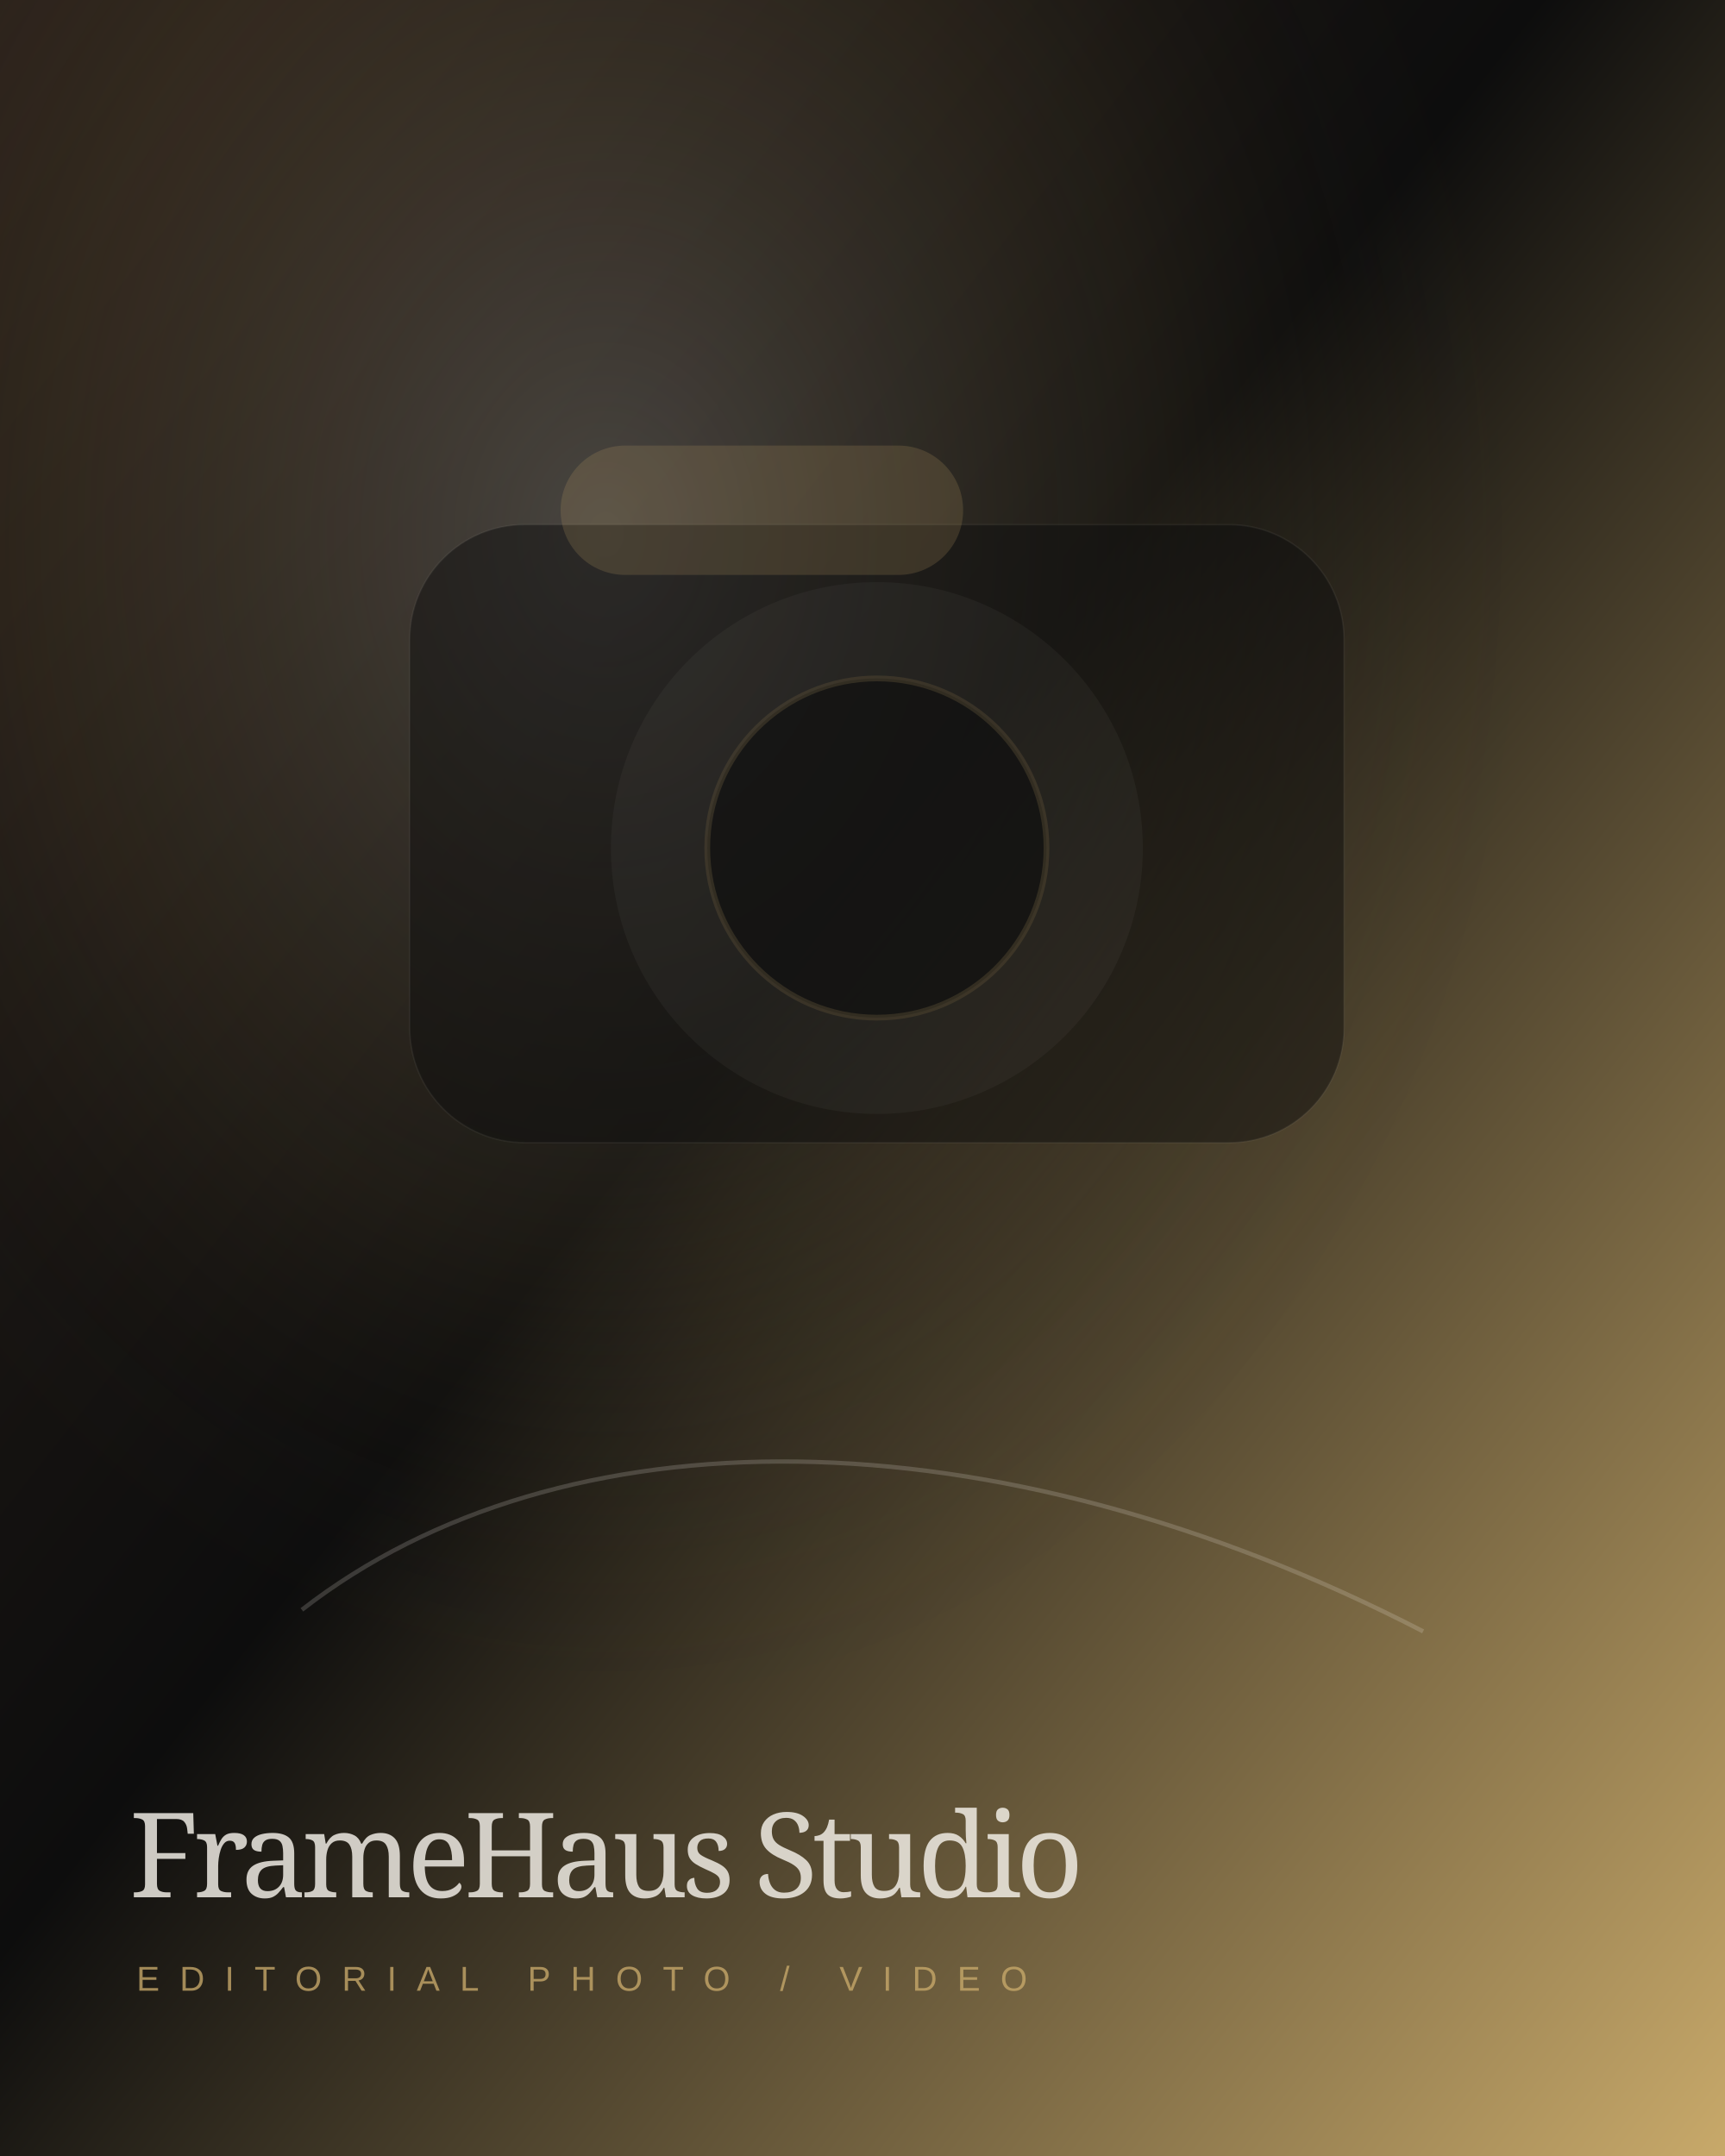
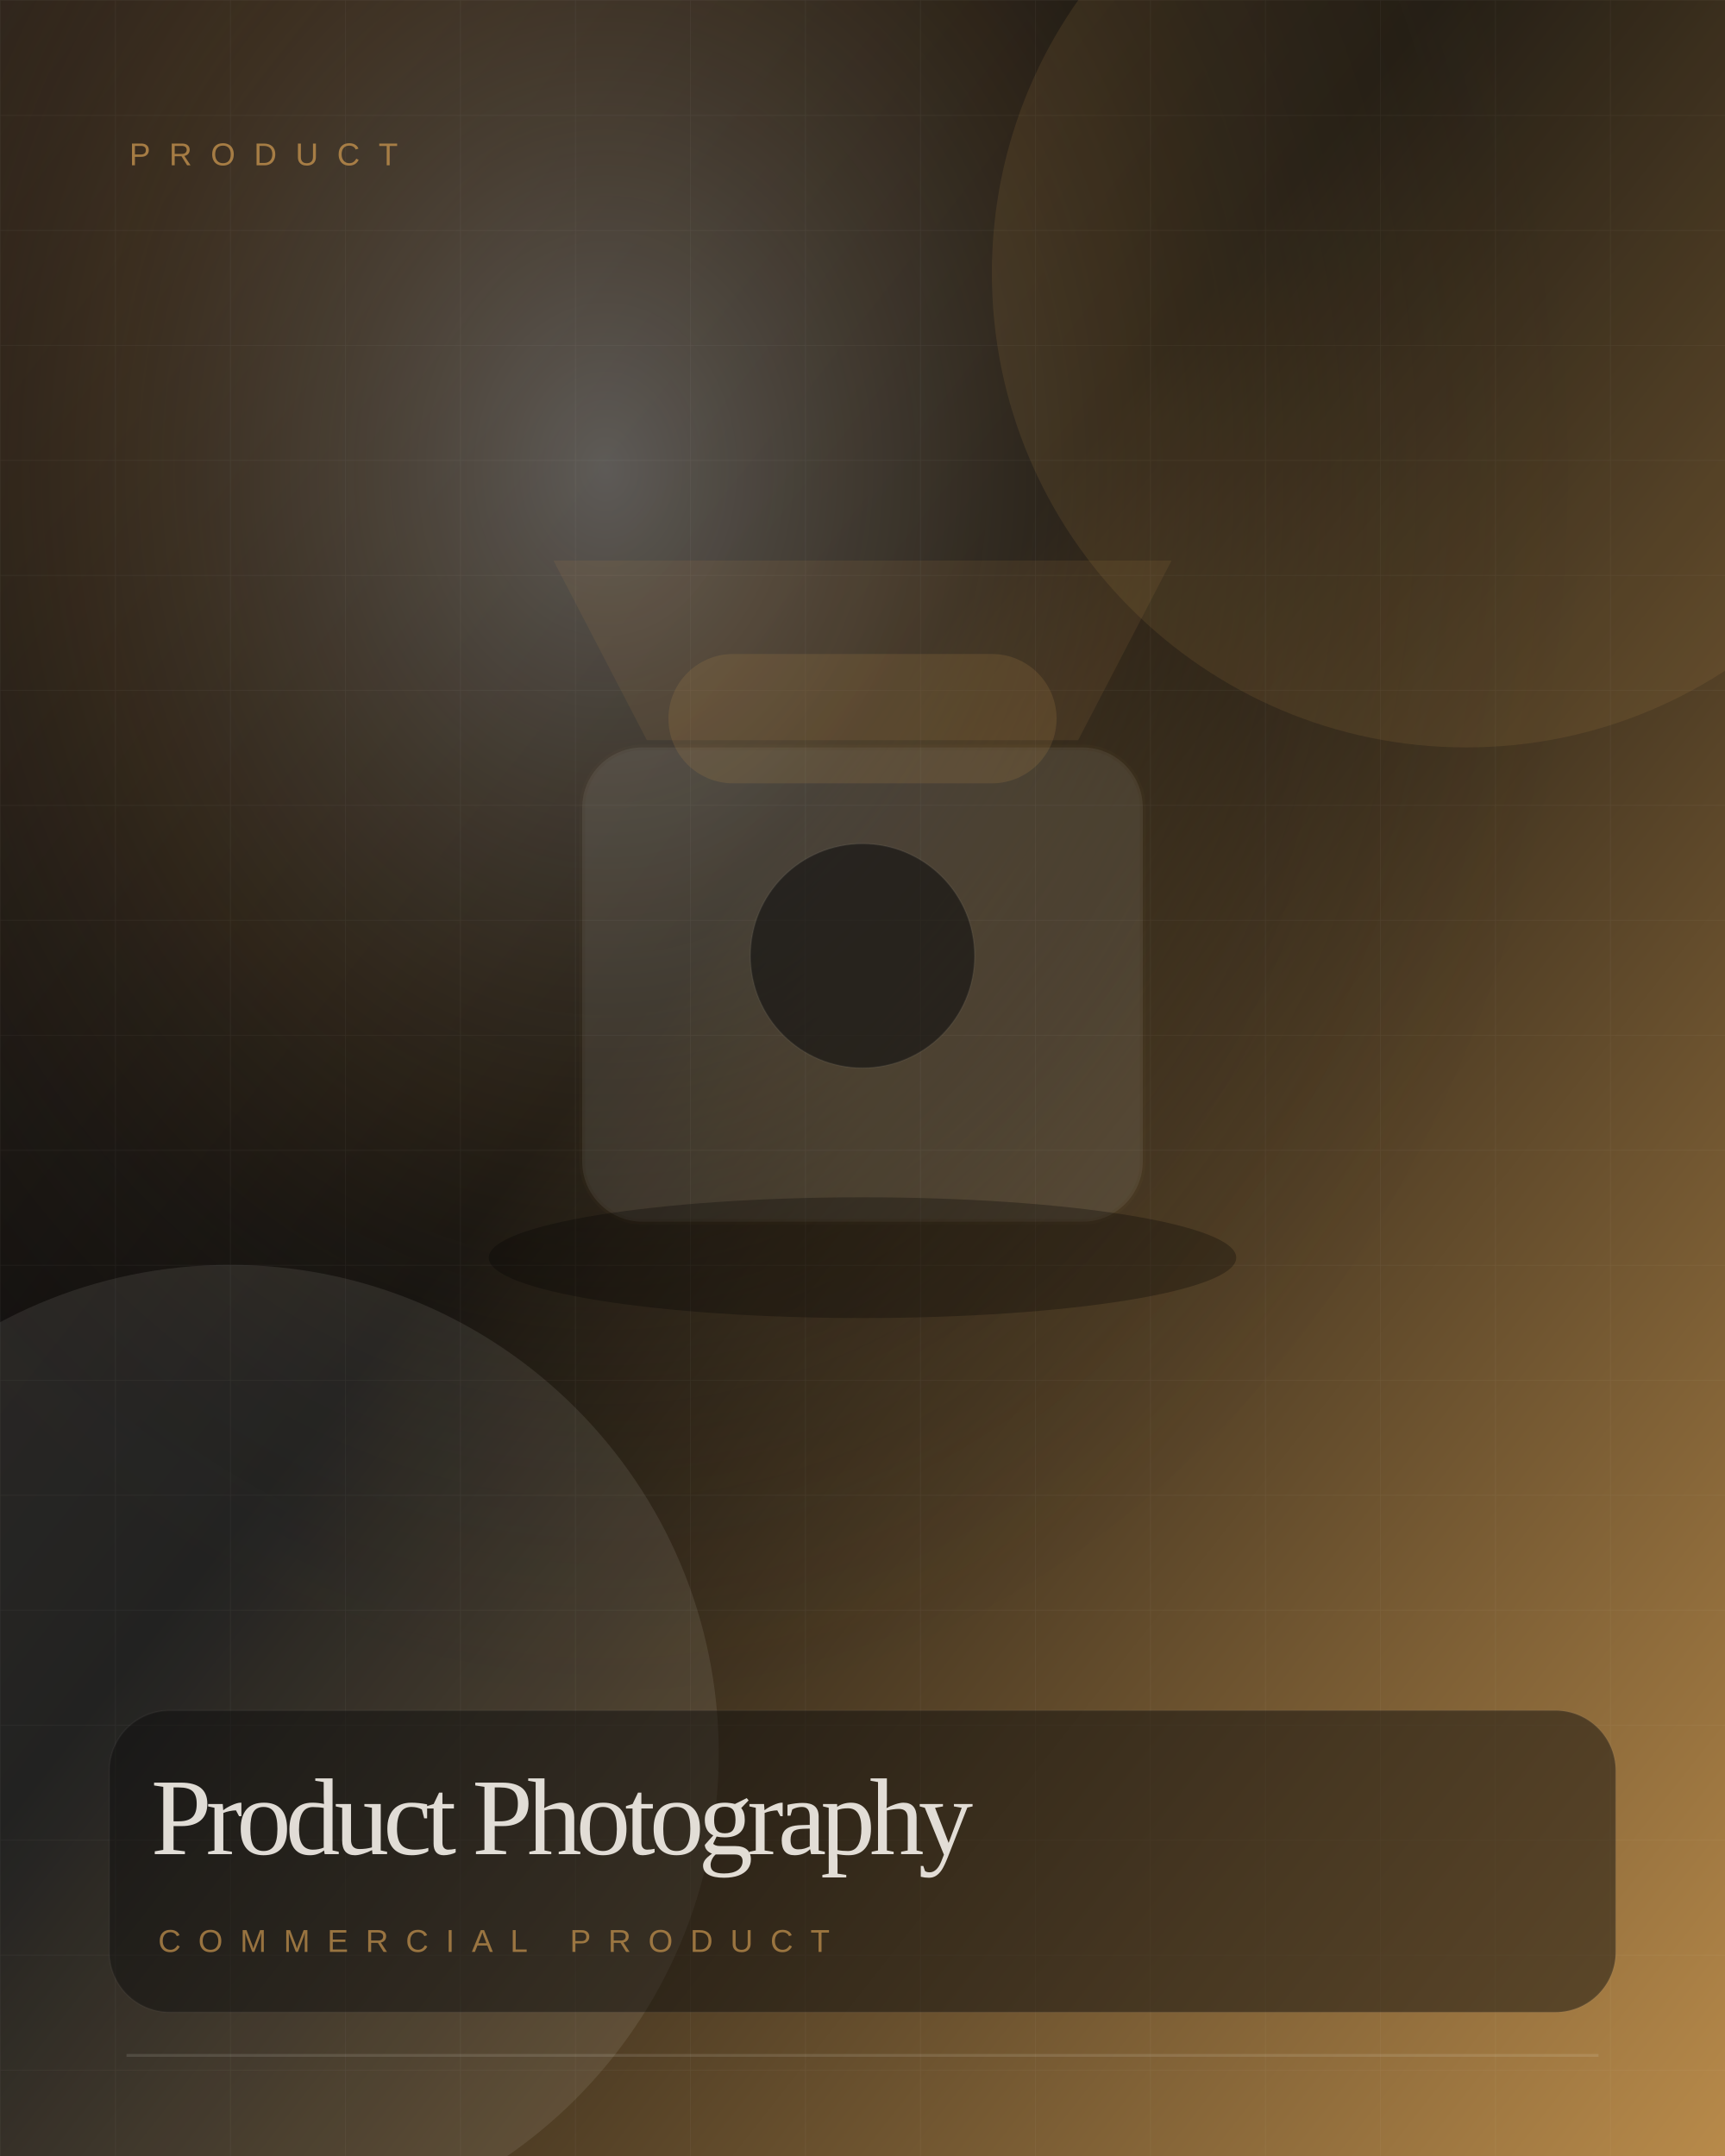
<svg xmlns="http://www.w3.org/2000/svg" width="1200" height="1500" viewBox="0 0 1200 1500">
  <defs>
-     <linearGradient id="bg" x1="0" y1="0" x2="1" y2="1">
+     <linearGradient id="bg-product-photography.svg" x1="0" y1="0" x2="1" y2="1">
      <stop offset="0%" stop-color="#2A211A" />
-       <stop offset="45%" stop-color="#0D0D0D" />
-       <stop offset="100%" stop-color="#C8A96A" />
+       <stop offset="42%" stop-color="#0D0D0D" />
+       <stop offset="100%" stop-color="#B88A4A" />
    </linearGradient>
-     <radialGradient id="glow" cx="35%" cy="25%" r="55%">
-       <stop offset="0%" stop-color="#F5F1EA" stop-opacity=".22" />
-       <stop offset="60%" stop-color="#C8A96A" stop-opacity=".08" />
+     <radialGradient id="glow-product-photography.svg" cx="35%" cy="22%" r="58%">
+       <stop offset="0%" stop-color="#F5F1EA" stop-opacity=".32" />
+       <stop offset="52%" stop-color="#B88A4A" stop-opacity=".15" />
      <stop offset="100%" stop-color="#0D0D0D" stop-opacity="0" />
    </radialGradient>
+     <pattern id="grid-product-photography.svg" width="80" height="80" patternUnits="userSpaceOnUse">
+       <path d="M 80 0 L 0 0 0 80" fill="none" stroke="#F5F1EA" stroke-opacity=".065" stroke-width="1" />
+     </pattern>
  </defs>
-   <rect width="1200" height="1500" fill="url(#bg)" />
-   <rect width="1200" height="1500" fill="url(#glow)" />
-   <circle cx="610" cy="590" r="185" fill="#F5F1EA" opacity=".08" />
-   <circle cx="610" cy="590" r="118" fill="#0D0D0D" opacity=".65" stroke="#C8A96A" stroke-opacity=".45" stroke-width="4" />
-   <rect x="285" y="365" width="650" height="430" rx="80" fill="#0D0D0D" opacity=".48" stroke="#F5F1EA" stroke-opacity=".12" />
-   <rect x="390" y="310" width="280" height="90" rx="45" fill="#C8A96A" opacity=".18" />
-   <path d="M210 1120 C390 980 690 980 990 1135" fill="none" stroke="#F5F1EA" stroke-opacity=".18" stroke-width="3" />
-   <text x="90" y="1320" fill="#F5F1EA" opacity=".82" font-family="Georgia" font-size="82" letter-spacing="-4">FrameHaus Studio</text>
-   <text x="95" y="1385" fill="#C8A96A" opacity=".78" font-family="Arial" font-size="24" letter-spacing="14">EDITORIAL PHOTO / VIDEO</text>
+   <rect width="1200" height="1500" fill="url(#bg-product-photography.svg)" />
+   <rect width="1200" height="1500" fill="url(#glow-product-photography.svg)" />
+   <rect width="1200" height="1500" fill="url(#grid-product-photography.svg)" opacity=".7" />
+   <circle cx="1020" cy="190" r="330" fill="#B88A4A" opacity=".14" />
+   <circle cx="160" cy="1220" r="340" fill="#F5F1EA" opacity=".09" />
+   <text x="90" y="115" fill="#B88A4A" opacity=".85" font-family="Arial, Helvetica, sans-serif" font-size="22" letter-spacing="13">PRODUCT</text>
+   <rect x="405" y="520" width="390" height="330" rx="42" fill="#F5F1EA" opacity=".10" stroke="#B88A4A" stroke-opacity=".28" stroke-width="4" />
+   <rect x="465" y="455" width="270" height="90" rx="45" fill="#B88A4A" opacity=".18" />
+   <ellipse cx="600" cy="875" rx="260" ry="42" fill="#000" opacity=".28" />
+   <path d="M385 390 L815 390 L750 515 L450 515 Z" fill="#B88A4A" opacity=".12" />
+   <circle cx="600" cy="665" r="78" fill="#0D0D0D" opacity=".58" stroke="#F5F1EA" stroke-opacity=".10" />
+   <rect x="76" y="1190" width="1048" height="210" rx="42" fill="#0D0D0D" opacity=".48" stroke="#F5F1EA" stroke-opacity=".09" />
+   <text x="105" y="1290" fill="#F5F1EA" opacity=".9" font-family="Georgia, 'Times New Roman', serif" font-size="76" letter-spacing="-4">Product Photography</text>
+   <text x="110" y="1358" fill="#B88A4A" opacity=".78" font-family="Arial, Helvetica, sans-serif" font-size="22" letter-spacing="12">COMMERCIAL PRODUCT</text>
+   <path d="M88 1430 L1112 1430" stroke="#F5F1EA" stroke-opacity=".12" stroke-width="2" />
</svg>
